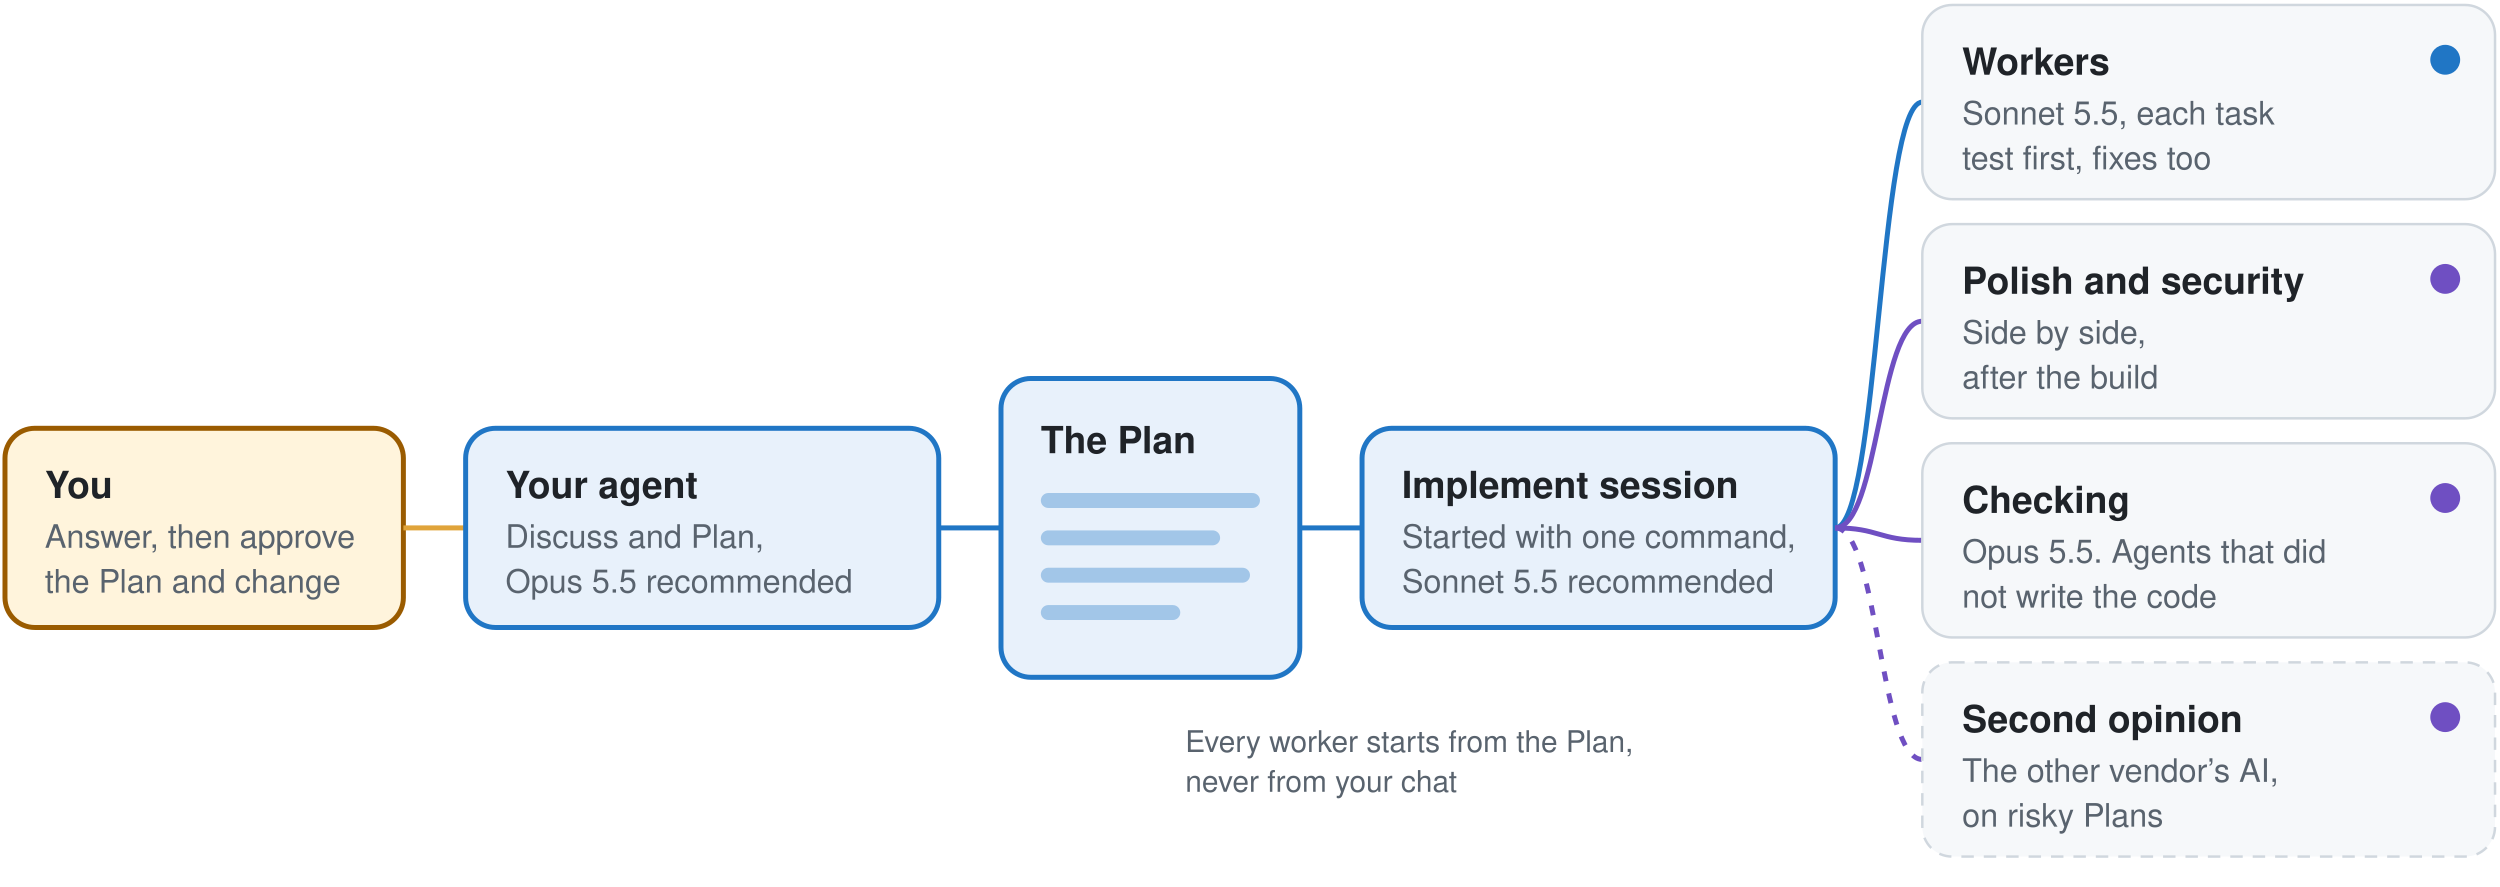
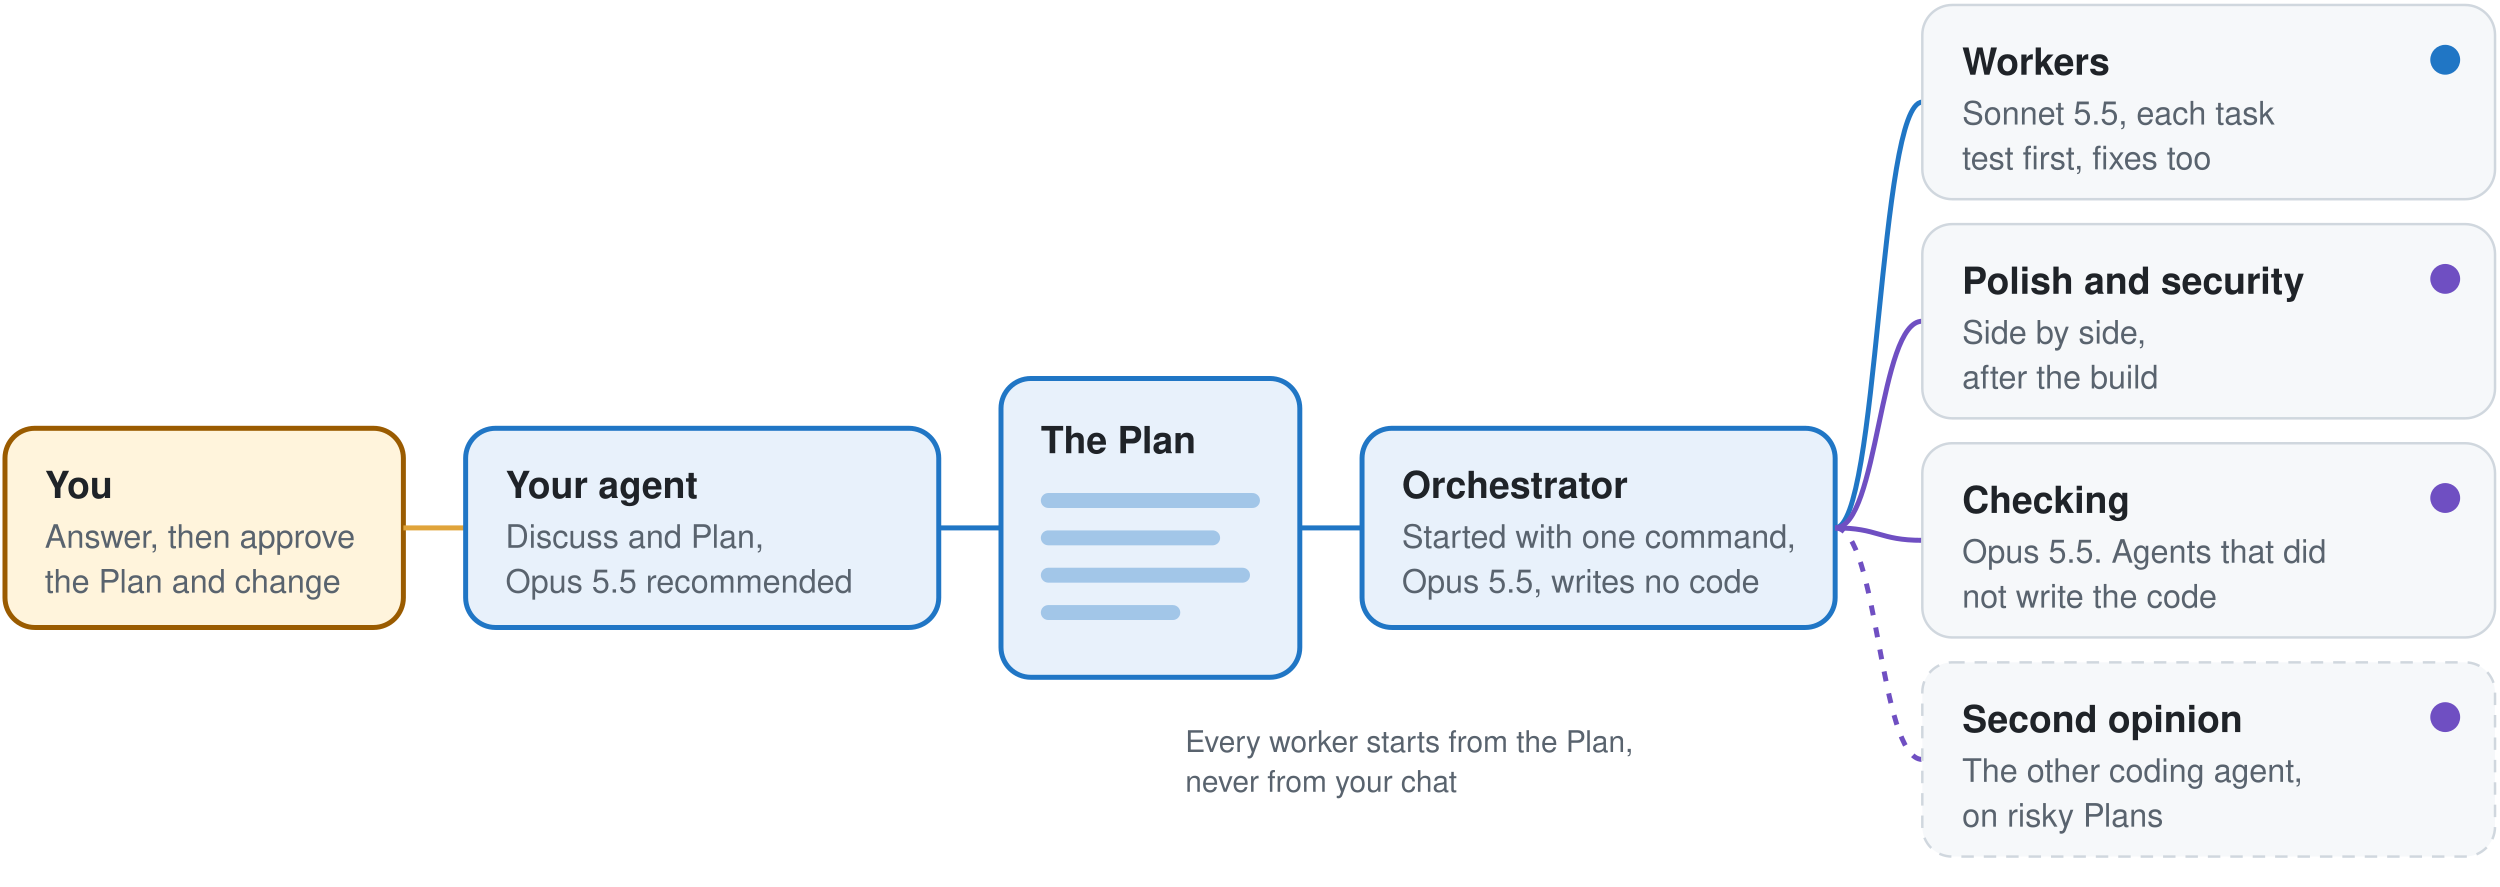
- <svg xmlns="http://www.w3.org/2000/svg" width="1004" height="356" viewBox="-2 -2 1004 356" role="img" aria-label="Who does what: you and your agent on Opus 5.5 discuss and write the Plan; the implement session you start on Sonnet 5.5 hands work to workers; Polish and the security review run side by side; agents that did not write the code check it; a second opinion from the other vendor reviews risky Plans by itself">
+ <svg xmlns="http://www.w3.org/2000/svg" width="1004" height="356" viewBox="-2 -2 1004 356" role="img" aria-label="Who does what: you and your agent on Opus 5.5 discuss and write the Plan; the orchestrator you start with one command writes no code and hands each slice to workers on Sonnet 5.5; Polish and the security review run side by side; agents that did not write the code check it; a second opinion from the other coding agent reviews risky Plans by itself">
  <rect x="0" y="170" width="160" height="80" rx="12" fill="#fff4dc" stroke="#9a5b00" stroke-width="2" />
  <text x="16" y="198" font-family="-apple-system, BlinkMacSystemFont, 'Segoe UI', 'Helvetica Neue', Helvetica, Arial, sans-serif" font-size="15" font-weight="650" fill="#1f2328" text-anchor="start">You</text>
  <text x="16" y="218" font-family="-apple-system, BlinkMacSystemFont, 'Segoe UI', 'Helvetica Neue', Helvetica, Arial, sans-serif" font-size="13" font-weight="400" fill="#59636e" text-anchor="start">Answer, then approve</text>
  <text x="16" y="236" font-family="-apple-system, BlinkMacSystemFont, 'Segoe UI', 'Helvetica Neue', Helvetica, Arial, sans-serif" font-size="13" font-weight="400" fill="#59636e" text-anchor="start">the Plan and change</text>
  <path d="M160 210 C172.5 210 172.5 210 185 210" fill="none" stroke="#e0a43a" stroke-width="2" />
  <rect x="185" y="170" width="190" height="80" rx="12" fill="#e8f1fb" stroke="#2076c5" stroke-width="2" />
  <text x="201" y="198" font-family="-apple-system, BlinkMacSystemFont, 'Segoe UI', 'Helvetica Neue', Helvetica, Arial, sans-serif" font-size="15" font-weight="650" fill="#1f2328" text-anchor="start">Your agent</text>
  <text x="201" y="218" font-family="-apple-system, BlinkMacSystemFont, 'Segoe UI', 'Helvetica Neue', Helvetica, Arial, sans-serif" font-size="13" font-weight="400" fill="#59636e" text-anchor="start">Discuss and Plan,</text>
  <text x="201" y="236" font-family="-apple-system, BlinkMacSystemFont, 'Segoe UI', 'Helvetica Neue', Helvetica, Arial, sans-serif" font-size="13" font-weight="400" fill="#59636e" text-anchor="start">Opus 5.5 recommended</text>
  <path d="M375 210 C387.5 210 387.5 210 400 210" fill="none" stroke="#2076c5" stroke-width="2" />
  <rect x="400" y="150" width="120" height="120" rx="12" fill="#e8f1fb" stroke="#2076c5" stroke-width="2" />
  <text x="416" y="180" font-family="-apple-system, BlinkMacSystemFont, 'Segoe UI', 'Helvetica Neue', Helvetica, Arial, sans-serif" font-size="15" font-weight="650" fill="#1f2328" text-anchor="start">The Plan</text>
  <rect x="416" y="196" width="88" height="6" rx="3" fill="#2076c5" fill-opacity="0.35" />
  <rect x="416" y="211" width="72" height="6" rx="3" fill="#2076c5" fill-opacity="0.35" />
  <rect x="416" y="226" width="84" height="6" rx="3" fill="#2076c5" fill-opacity="0.35" />
  <rect x="416" y="241" width="56" height="6" rx="3" fill="#2076c5" fill-opacity="0.35" />
  <path d="M520 210 C532.5 210 532.5 210 545 210" fill="none" stroke="#2076c5" stroke-width="2" />
  <rect x="545" y="170" width="190" height="80" rx="12" fill="#e8f1fb" stroke="#2076c5" stroke-width="2" />
-   <text x="561" y="198" font-family="-apple-system, BlinkMacSystemFont, 'Segoe UI', 'Helvetica Neue', Helvetica, Arial, sans-serif" font-size="15" font-weight="650" fill="#1f2328" text-anchor="start">Implement session</text>
+   <text x="561" y="198" font-family="-apple-system, BlinkMacSystemFont, 'Segoe UI', 'Helvetica Neue', Helvetica, Arial, sans-serif" font-size="15" font-weight="650" fill="#1f2328" text-anchor="start">Orchestrator</text>
  <text x="561" y="218" font-family="-apple-system, BlinkMacSystemFont, 'Segoe UI', 'Helvetica Neue', Helvetica, Arial, sans-serif" font-size="13" font-weight="400" fill="#59636e" text-anchor="start">Started with one command,</text>
-   <text x="561" y="236" font-family="-apple-system, BlinkMacSystemFont, 'Segoe UI', 'Helvetica Neue', Helvetica, Arial, sans-serif" font-size="13" font-weight="400" fill="#59636e" text-anchor="start">Sonnet 5.5 recommended</text>
+   <text x="561" y="236" font-family="-apple-system, BlinkMacSystemFont, 'Segoe UI', 'Helvetica Neue', Helvetica, Arial, sans-serif" font-size="13" font-weight="400" fill="#59636e" text-anchor="start">Opus 5.5, writes no code</text>
  <path d="M735 210 C752.5 210 752.5 39 770 39" fill="none" stroke="#2076c5" stroke-width="2" />
  <rect x="770" y="0" width="230" height="78" rx="12" fill="#f6f8fa" stroke="#d0d7de" stroke-width="1" />
  <text x="786" y="28" font-family="-apple-system, BlinkMacSystemFont, 'Segoe UI', 'Helvetica Neue', Helvetica, Arial, sans-serif" font-size="15" font-weight="650" fill="#1f2328" text-anchor="start">Workers</text>
  <text x="786" y="48" font-family="-apple-system, BlinkMacSystemFont, 'Segoe UI', 'Helvetica Neue', Helvetica, Arial, sans-serif" font-size="13" font-weight="400" fill="#59636e" text-anchor="start">Sonnet 5.5, each task</text>
  <text x="786" y="66" font-family="-apple-system, BlinkMacSystemFont, 'Segoe UI', 'Helvetica Neue', Helvetica, Arial, sans-serif" font-size="13" font-weight="400" fill="#59636e" text-anchor="start">test first, fixes too</text>
  <circle cx="980" cy="22" r="6" fill="#2076c5" />
  <path d="M735 210 C752.5 210 752.5 127 770 127" fill="none" stroke="#6f4fc2" stroke-width="2" />
  <rect x="770" y="88" width="230" height="78" rx="12" fill="#f6f8fa" stroke="#d0d7de" stroke-width="1" />
  <text x="786" y="116" font-family="-apple-system, BlinkMacSystemFont, 'Segoe UI', 'Helvetica Neue', Helvetica, Arial, sans-serif" font-size="15" font-weight="650" fill="#1f2328" text-anchor="start">Polish and security</text>
  <text x="786" y="136" font-family="-apple-system, BlinkMacSystemFont, 'Segoe UI', 'Helvetica Neue', Helvetica, Arial, sans-serif" font-size="13" font-weight="400" fill="#59636e" text-anchor="start">Side by side,</text>
  <text x="786" y="154" font-family="-apple-system, BlinkMacSystemFont, 'Segoe UI', 'Helvetica Neue', Helvetica, Arial, sans-serif" font-size="13" font-weight="400" fill="#59636e" text-anchor="start">after the build</text>
  <circle cx="980" cy="110" r="6" fill="#6f4fc2" />
  <path d="M735 210 C752.5 210 752.5 215 770 215" fill="none" stroke="#6f4fc2" stroke-width="2" />
  <rect x="770" y="176" width="230" height="78" rx="12" fill="#f6f8fa" stroke="#d0d7de" stroke-width="1" />
  <text x="786" y="204" font-family="-apple-system, BlinkMacSystemFont, 'Segoe UI', 'Helvetica Neue', Helvetica, Arial, sans-serif" font-size="15" font-weight="650" fill="#1f2328" text-anchor="start">Checking</text>
  <text x="786" y="224" font-family="-apple-system, BlinkMacSystemFont, 'Segoe UI', 'Helvetica Neue', Helvetica, Arial, sans-serif" font-size="13" font-weight="400" fill="#59636e" text-anchor="start">Opus 5.5. Agents that did</text>
  <text x="786" y="242" font-family="-apple-system, BlinkMacSystemFont, 'Segoe UI', 'Helvetica Neue', Helvetica, Arial, sans-serif" font-size="13" font-weight="400" fill="#59636e" text-anchor="start">not write the code</text>
  <circle cx="980" cy="198" r="6" fill="#6f4fc2" />
  <path d="M735 210 C752.5 210 752.5 303 770 303" fill="none" stroke="#6f4fc2" stroke-width="2" stroke-dasharray="4 5" />
  <rect x="770" y="264" width="230" height="78" rx="12" fill="#f6f8fa" stroke="#d0d7de" stroke-width="1" stroke-dasharray="5 4" />
  <text x="786" y="292" font-family="-apple-system, BlinkMacSystemFont, 'Segoe UI', 'Helvetica Neue', Helvetica, Arial, sans-serif" font-size="15" font-weight="650" fill="#1f2328" text-anchor="start">Second opinion</text>
-   <text x="786" y="312" font-family="-apple-system, BlinkMacSystemFont, 'Segoe UI', 'Helvetica Neue', Helvetica, Arial, sans-serif" font-size="13" font-weight="400" fill="#59636e" text-anchor="start">The other vendor’s AI,</text>
+   <text x="786" y="312" font-family="-apple-system, BlinkMacSystemFont, 'Segoe UI', 'Helvetica Neue', Helvetica, Arial, sans-serif" font-size="13" font-weight="400" fill="#59636e" text-anchor="start">The other coding agent,</text>
  <text x="786" y="330" font-family="-apple-system, BlinkMacSystemFont, 'Segoe UI', 'Helvetica Neue', Helvetica, Arial, sans-serif" font-size="13" font-weight="400" fill="#59636e" text-anchor="start">on risky Plans</text>
  <circle cx="980" cy="286" r="6" fill="#6f4fc2" />
  <text x="474" y="300" font-family="-apple-system, BlinkMacSystemFont, 'Segoe UI', 'Helvetica Neue', Helvetica, Arial, sans-serif" font-size="12" font-weight="400" fill="#59636e" text-anchor="start">Every worker starts from the Plan,</text>
  <text x="474" y="316" font-family="-apple-system, BlinkMacSystemFont, 'Segoe UI', 'Helvetica Neue', Helvetica, Arial, sans-serif" font-size="12" font-weight="400" fill="#59636e" text-anchor="start">never from your chat</text>
</svg>
